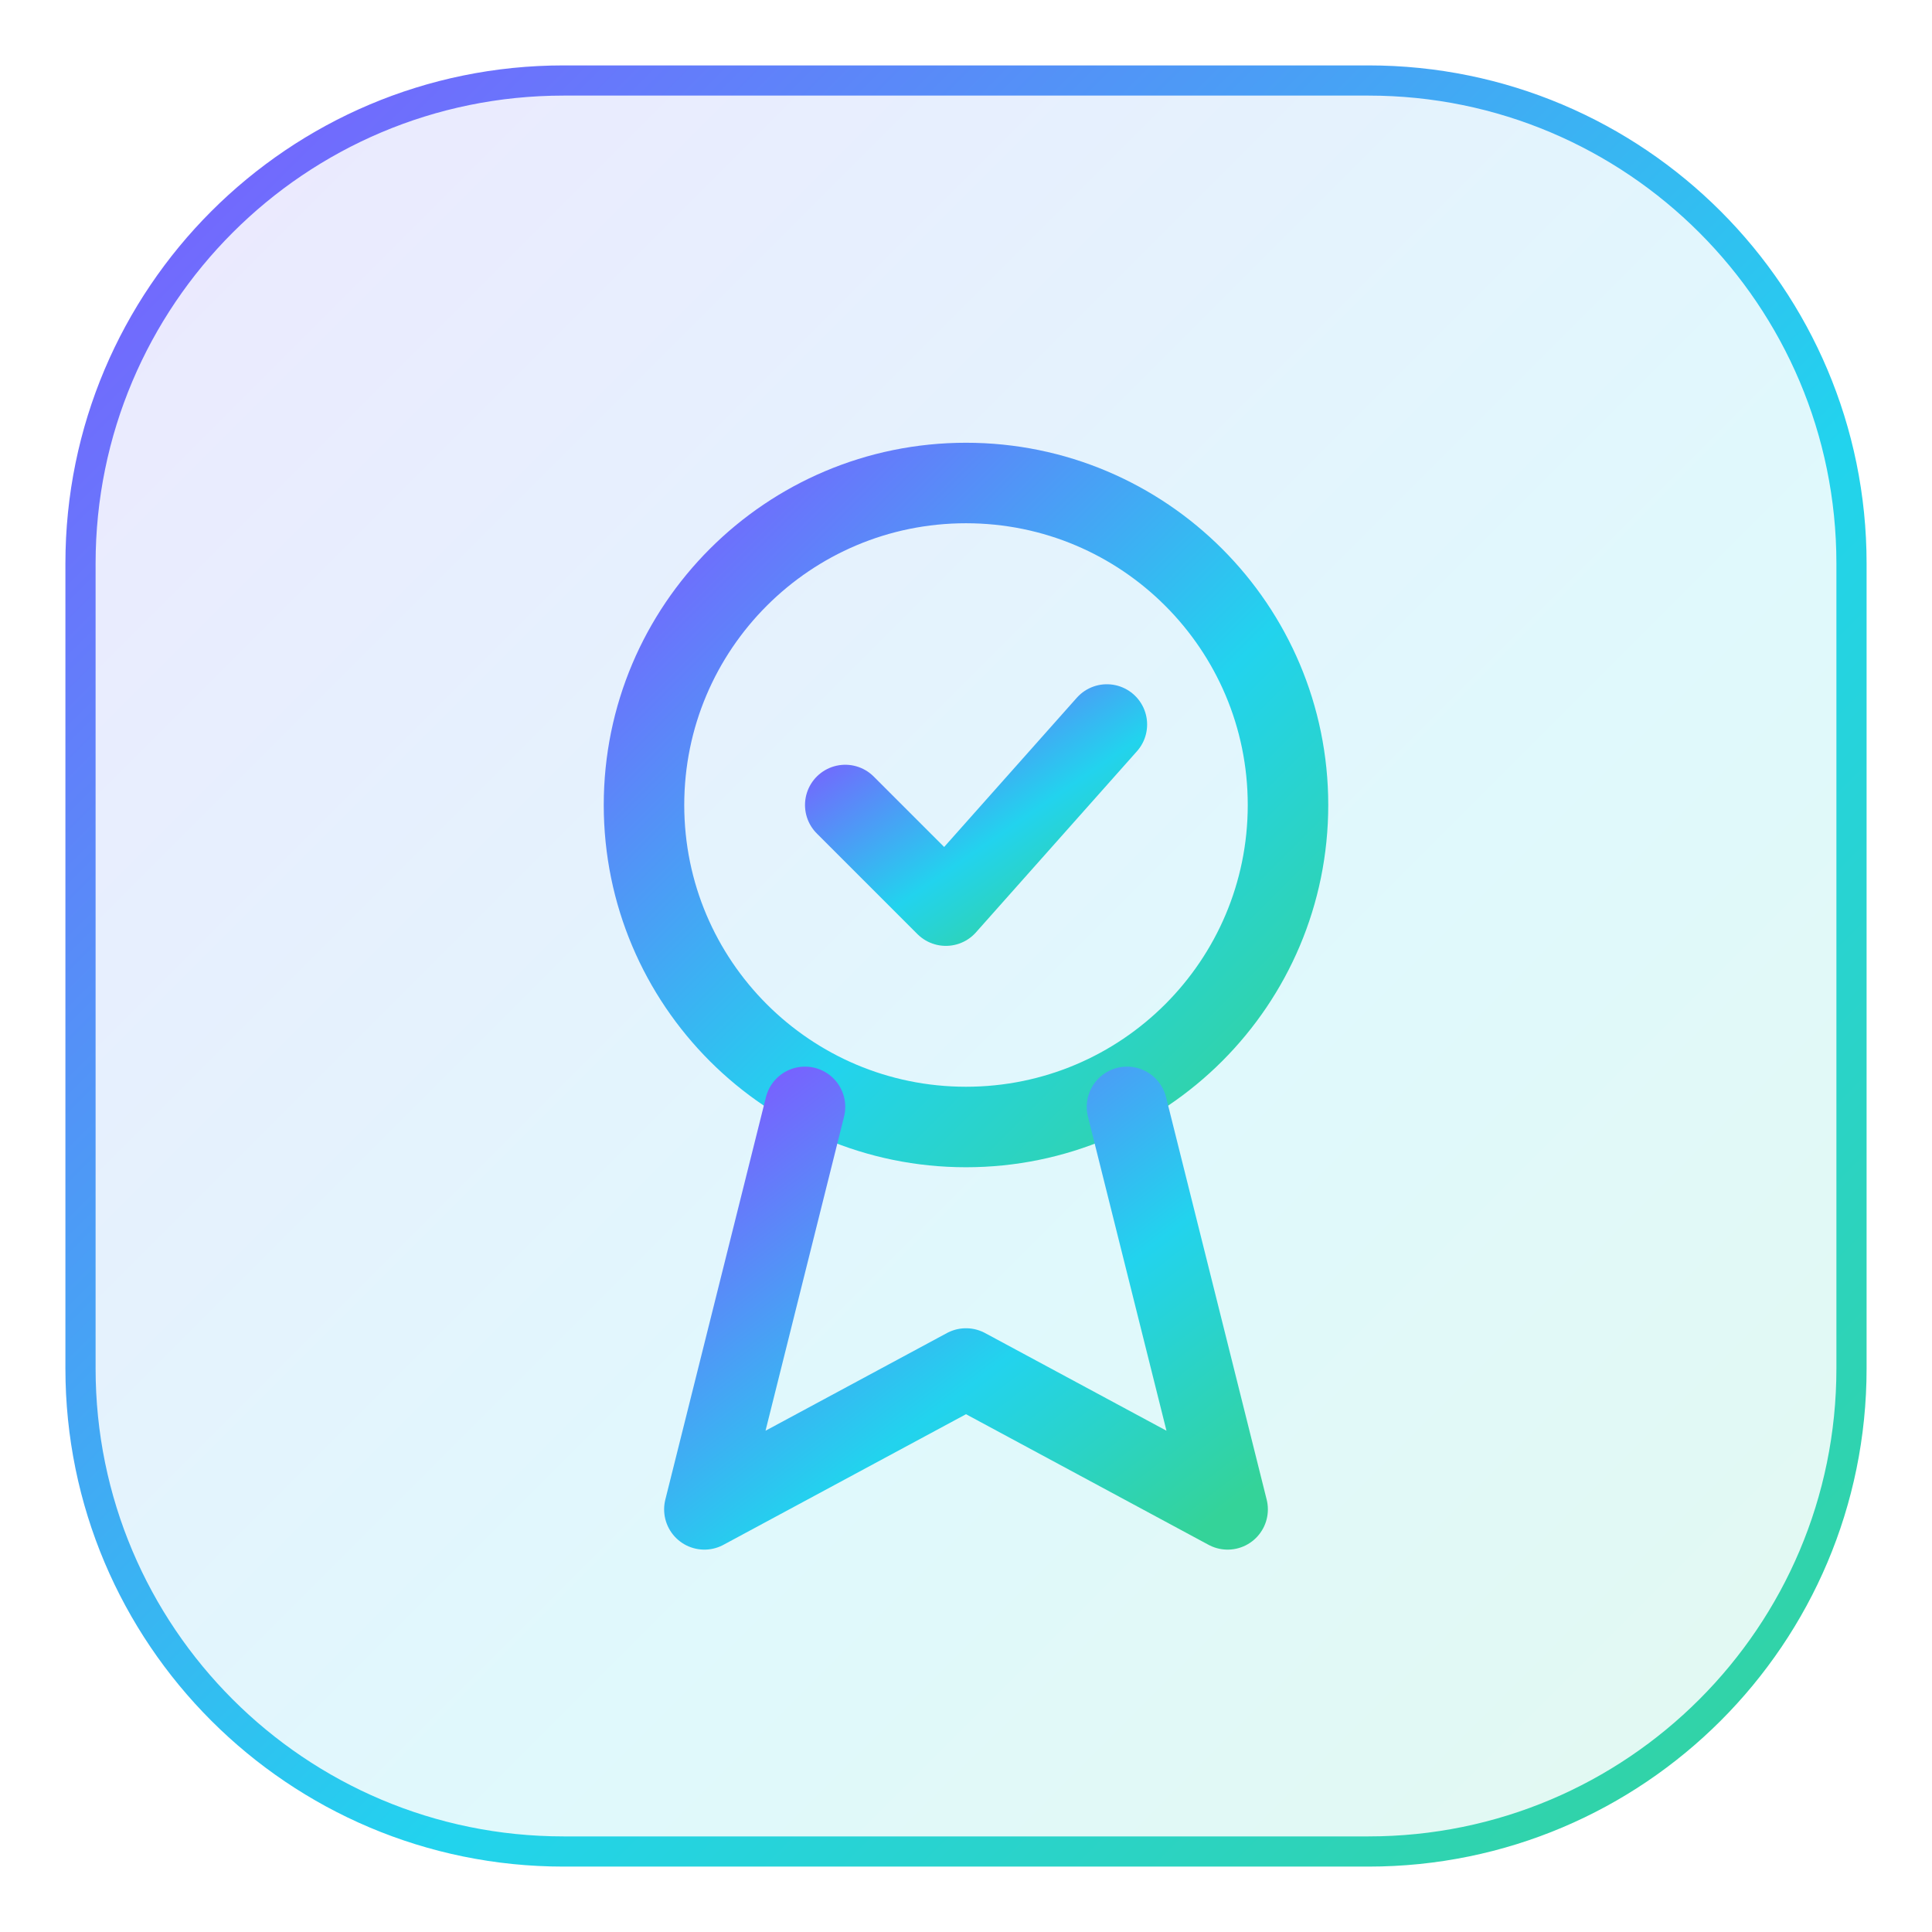
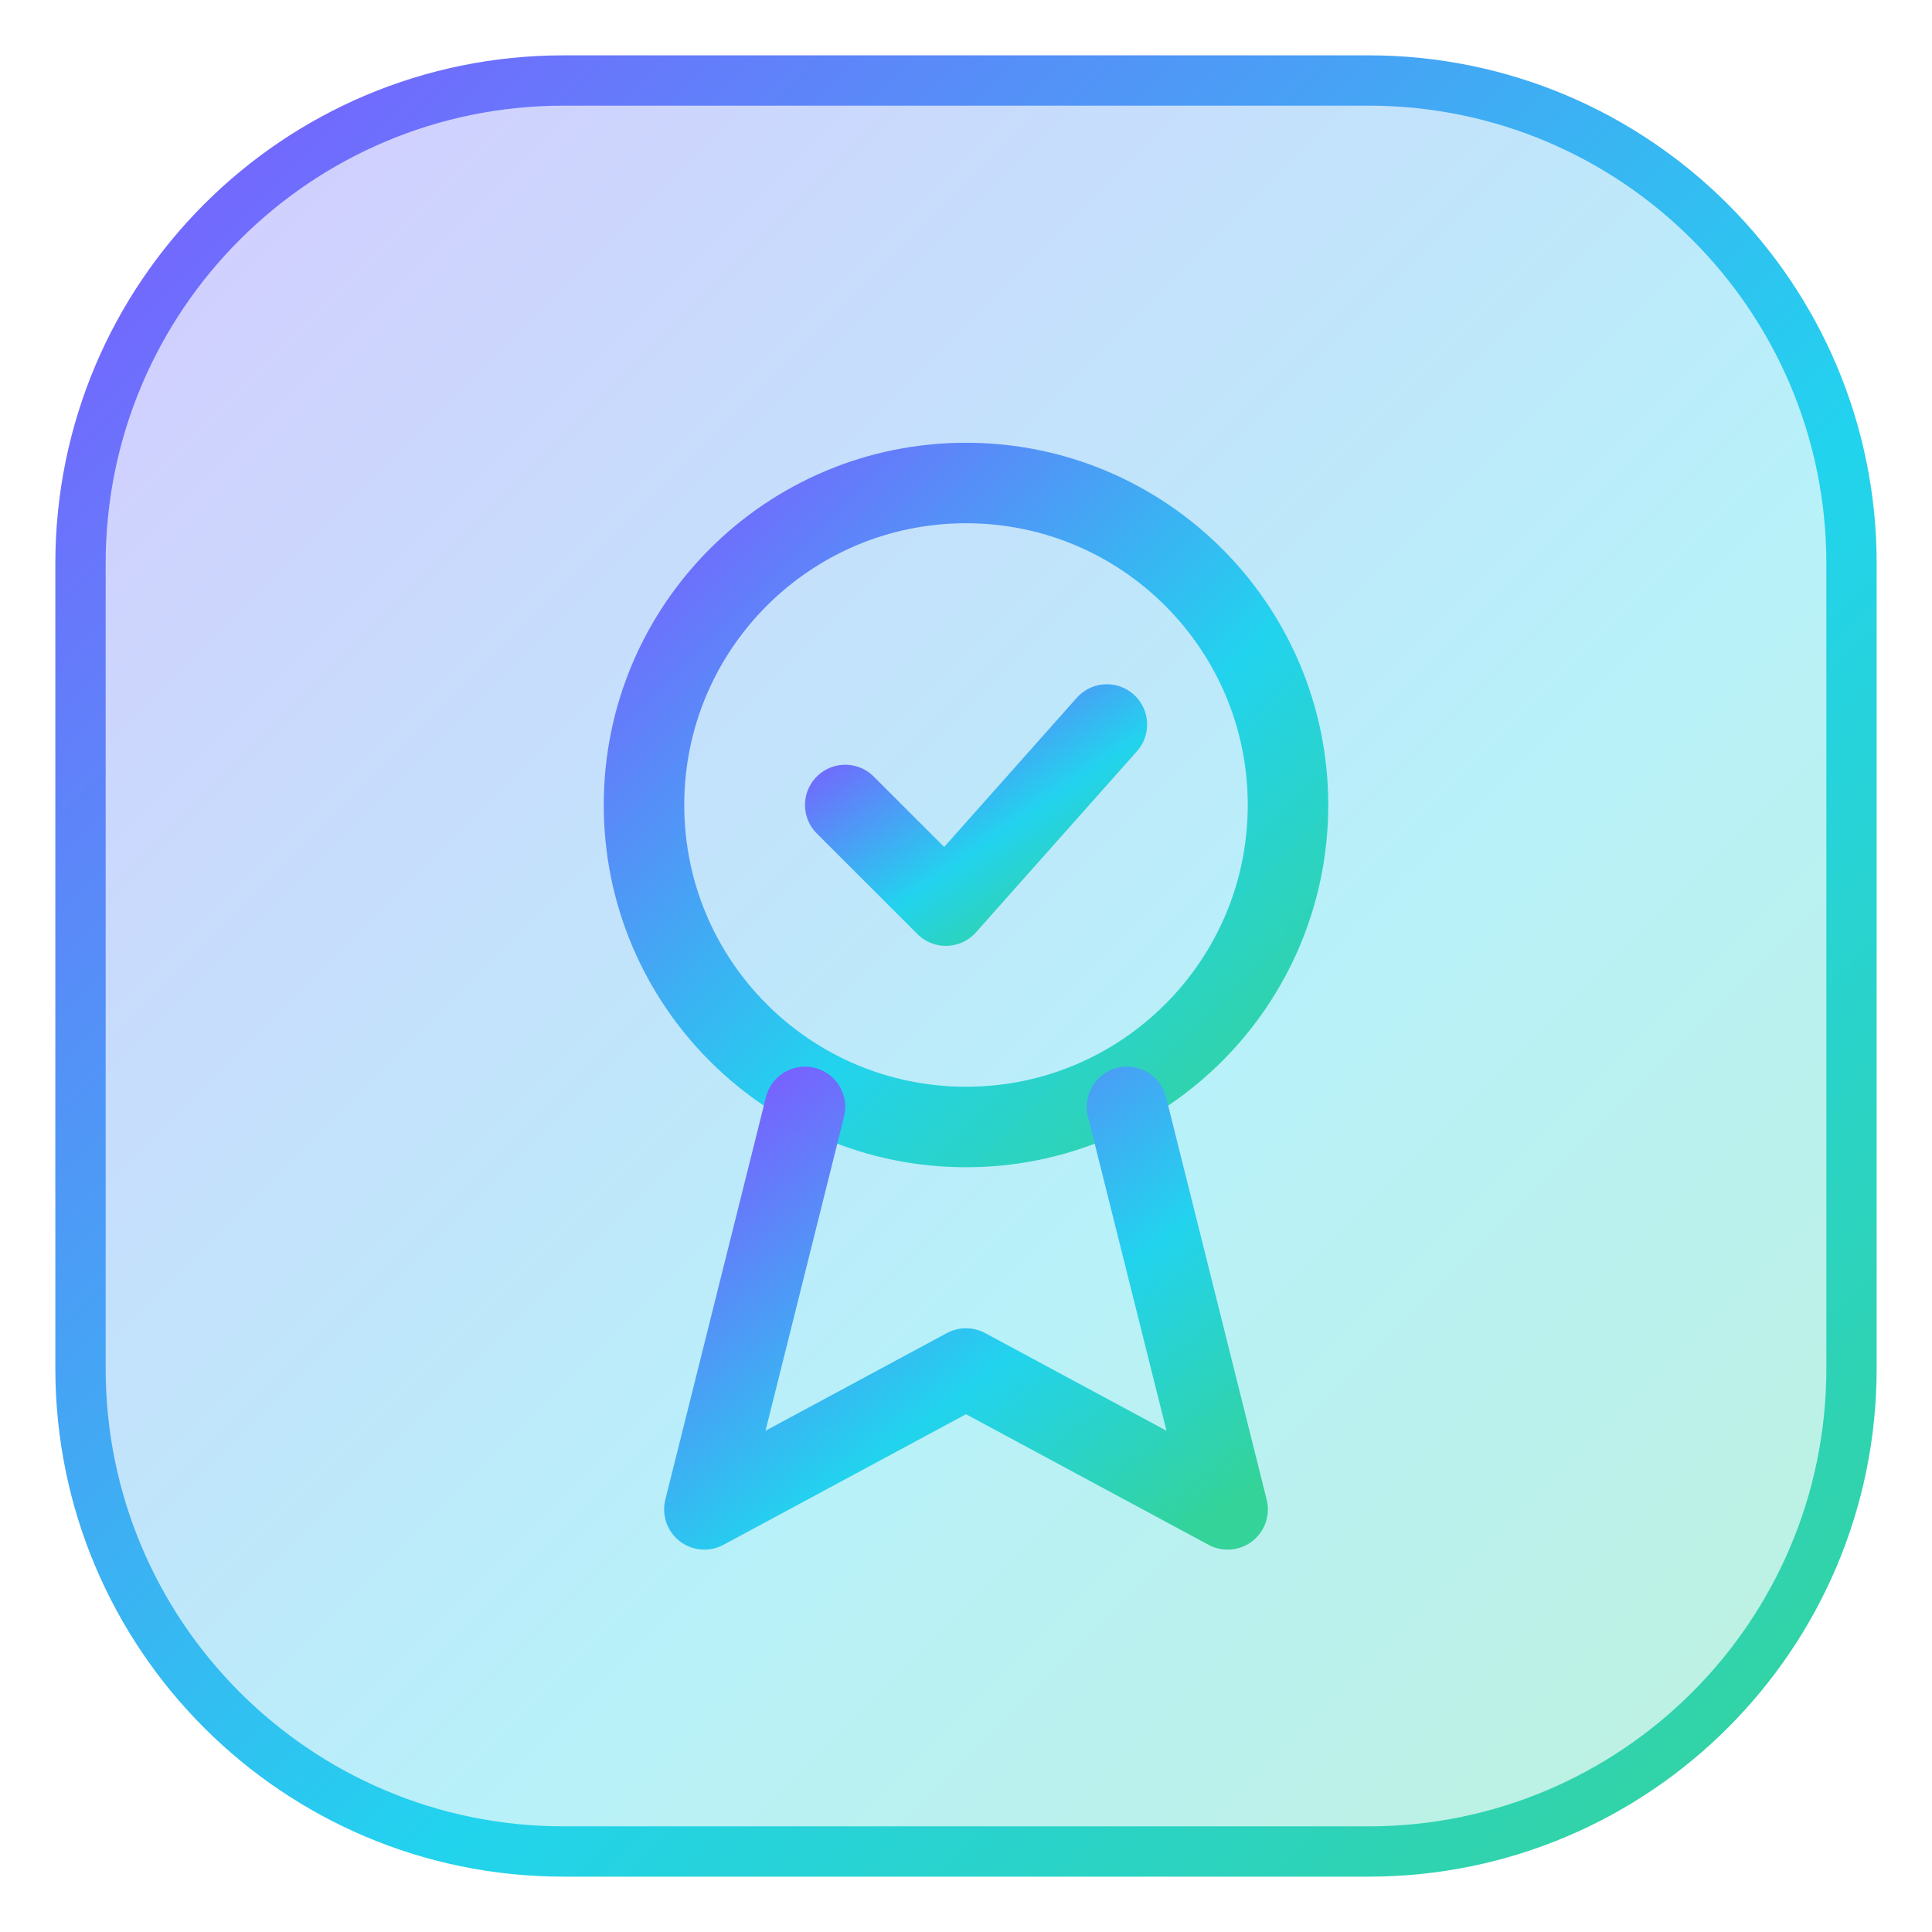
<svg xmlns="http://www.w3.org/2000/svg" viewBox="0 0 96 96" width="96" height="96" fill="none" aria-hidden="true">
  <defs>
    <linearGradient id="g" x1="0" y1="0" x2="1" y2="1">
      <stop offset="0" stop-color="#7c5cff" />
      <stop offset="0.6" stop-color="#22d3ee" />
      <stop offset="1" stop-color="#34d399" />
    </linearGradient>
  </defs>
-   <rect x="4" y="4" width="88" height="88" rx="24" fill="url(#g)" fill-opacity="0.14" stroke="url(#g)" stroke-width="1.5" />
+   <rect x="4" y="4" width="88" height="88" rx="24" fill="url(#g)" fill-opacity="0.32" stroke="url(#g)" stroke-width="2.5" />
  <circle cx="48" cy="40" r="16" stroke="url(#g)" stroke-width="4" stroke-linecap="round" stroke-linejoin="round" />
  <path d="M40 55l-5 20 13-7 13 7-5-20" stroke="url(#g)" stroke-width="4" stroke-linecap="round" stroke-linejoin="round" />
  <path d="M42 40l5 5 8-9" stroke="url(#g)" stroke-width="4" stroke-linecap="round" stroke-linejoin="round" />
</svg>
